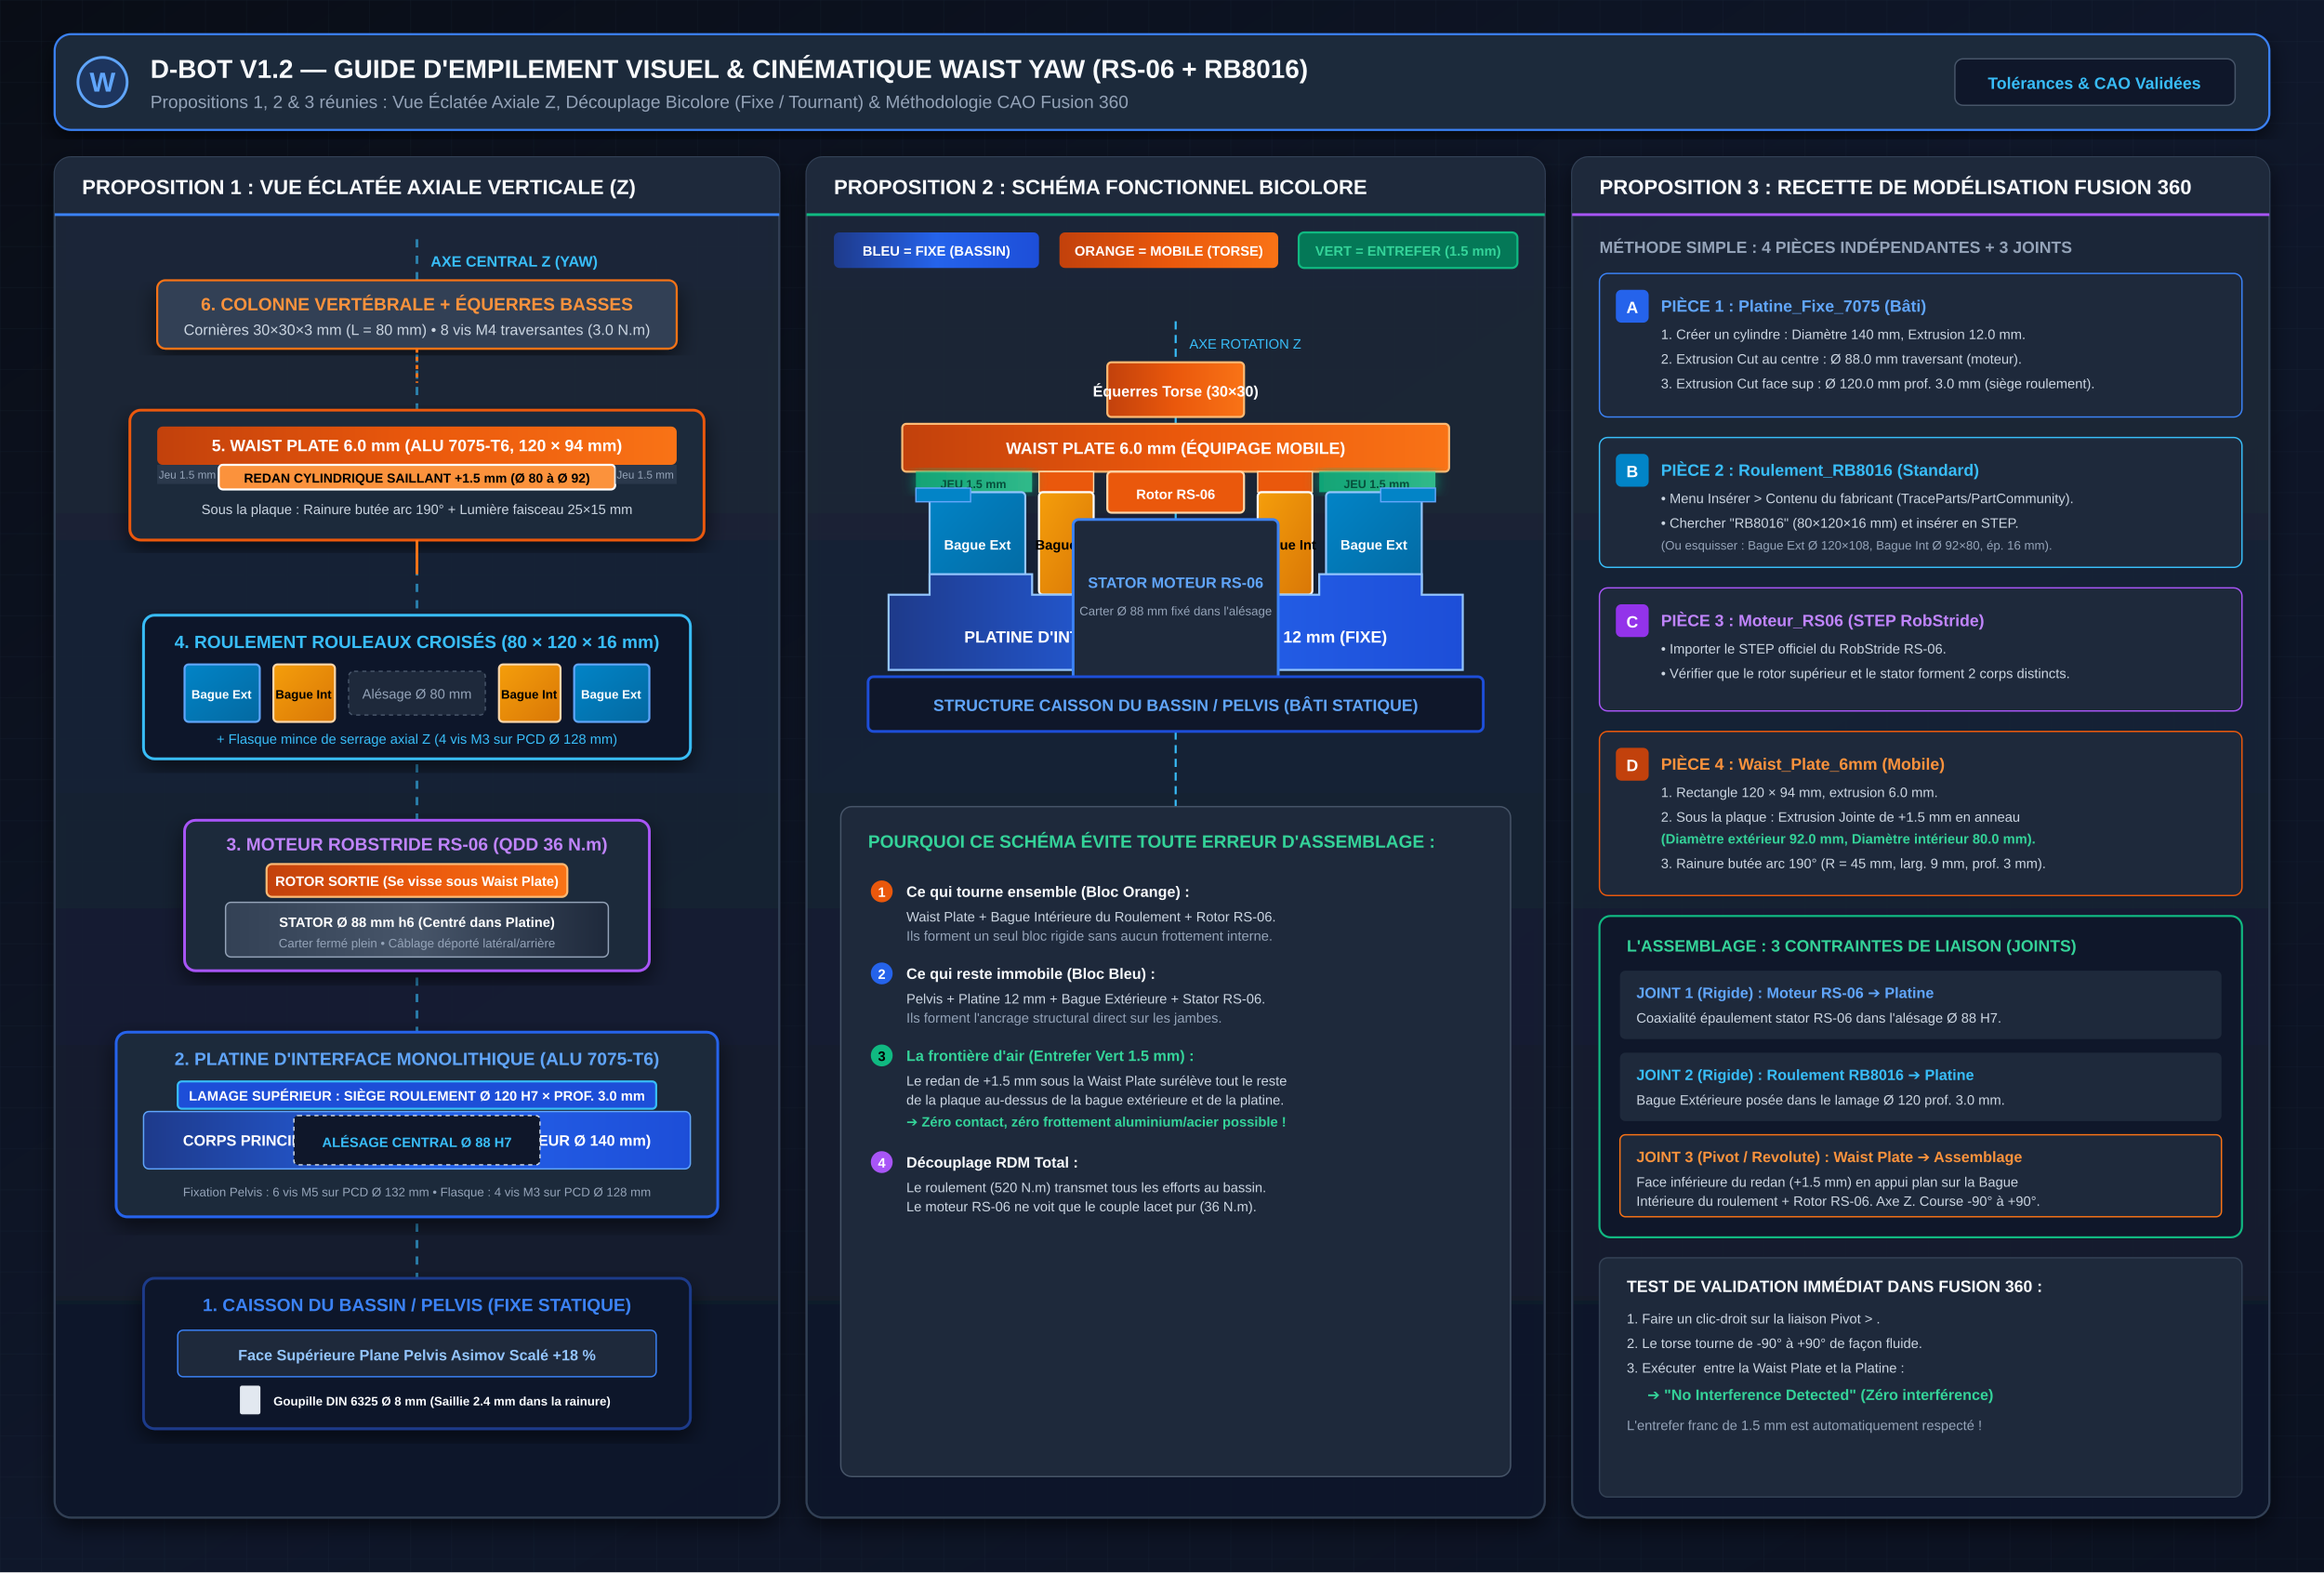
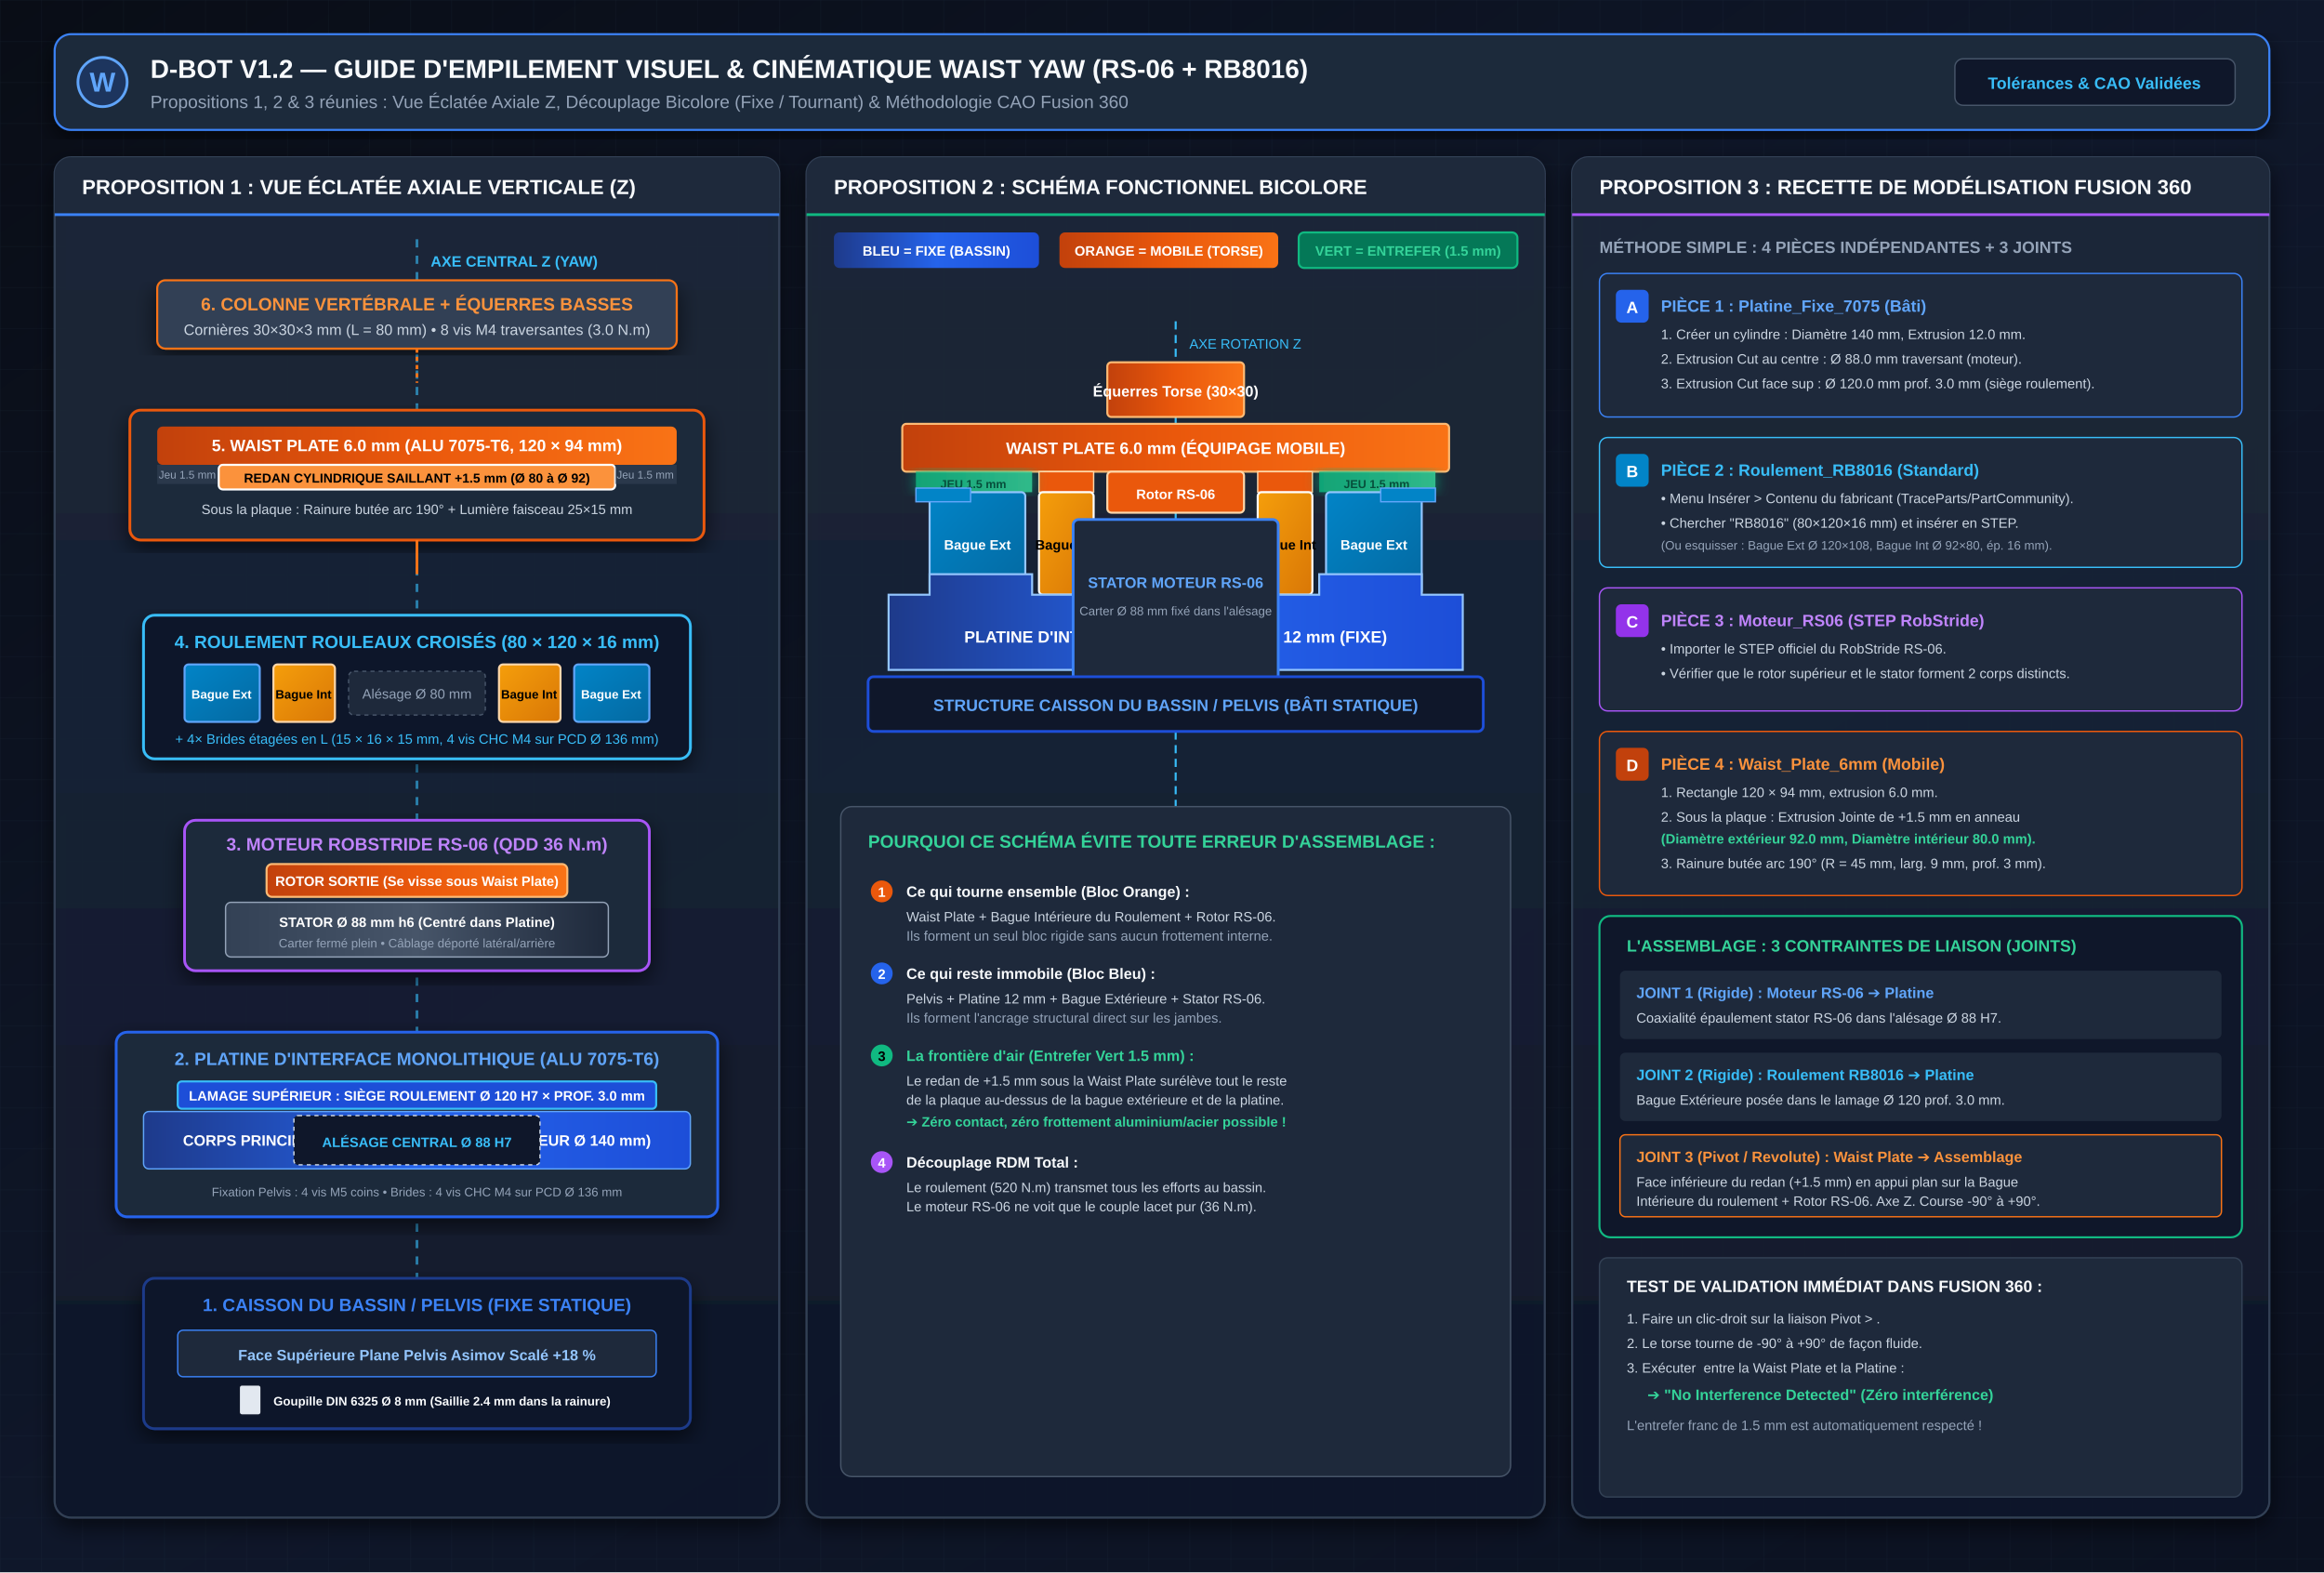
<svg xmlns="http://www.w3.org/2000/svg" viewBox="0 0 1700 1150" width="100%" height="100%">
  <defs>
    <linearGradient id="bgGradient" x1="0%" y1="0%" x2="100%" y2="100%">
      <stop offset="0%" stop-color="#090d16" />
      <stop offset="50%" stop-color="#0f172a" />
      <stop offset="100%" stop-color="#0b1120" />
    </linearGradient>
    <linearGradient id="panelGrad" x1="0%" y1="0%" x2="0%" y2="100%">
      <stop offset="0%" stop-color="#1e293b" stop-opacity="0.95" />
      <stop offset="100%" stop-color="#0f172a" stop-opacity="0.95" />
    </linearGradient>
    <linearGradient id="fixedGrad" x1="0%" y1="0%" x2="100%" y2="0%">
      <stop offset="0%" stop-color="#1e3a8a" />
      <stop offset="50%" stop-color="#2563eb" />
      <stop offset="100%" stop-color="#1d4ed8" />
    </linearGradient>
    <linearGradient id="fixedRingGrad" x1="0%" y1="0%" x2="100%" y2="100%">
      <stop offset="0%" stop-color="#0284c7" />
      <stop offset="100%" stop-color="#0369a1" />
    </linearGradient>
    <linearGradient id="movingGrad" x1="0%" y1="0%" x2="100%" y2="0%">
      <stop offset="0%" stop-color="#c2410c" />
      <stop offset="50%" stop-color="#ea580c" />
      <stop offset="100%" stop-color="#f97316" />
    </linearGradient>
    <linearGradient id="movingRingGrad" x1="0%" y1="0%" x2="100%" y2="100%">
      <stop offset="0%" stop-color="#f59e0b" />
      <stop offset="100%" stop-color="#d97706" />
    </linearGradient>
    <linearGradient id="airGapGrad" x1="0%" y1="0%" x2="100%" y2="0%">
      <stop offset="0%" stop-color="#10b981" />
      <stop offset="100%" stop-color="#34d399" />
    </linearGradient>
    <linearGradient id="motorBodyGrad" x1="0%" y1="0%" x2="100%" y2="0%">
      <stop offset="0%" stop-color="#334155" />
      <stop offset="50%" stop-color="#475569" />
      <stop offset="100%" stop-color="#1e293b" />
    </linearGradient>
    <filter id="shadow" x="-10%" y="-10%" width="120%" height="120%">
      <feDropShadow dx="0" dy="6" stdDeviation="8" flood-color="#000000" flood-opacity="0.6" />
    </filter>
    <filter id="glowGreen" x="-20%" y="-20%" width="140%" height="140%">
      <feDropShadow dx="0" dy="0" stdDeviation="5" flood-color="#10b981" flood-opacity="0.8" />
    </filter>
    <filter id="glowCyan" x="-20%" y="-20%" width="140%" height="140%">
      <feDropShadow dx="0" dy="0" stdDeviation="5" flood-color="#38bdf8" flood-opacity="0.6" />
    </filter>
    <pattern id="gridPattern" width="30" height="30" patternUnits="userSpaceOnUse">
      <path d="M 30 0 L 0 0 0 30" fill="none" stroke="#334155" stroke-width="0.5" stroke-opacity="0.25" />
    </pattern>
  </defs>
  <rect width="1700" height="1150" fill="url(#bgGradient)" />
  <rect width="1700" height="1150" fill="url(#gridPattern)" />
  <g transform="translate(40, 25)">
    <rect width="1620" height="70" rx="12" fill="#1e293b" stroke="#3b82f6" stroke-width="1.5" filter="url(#shadow)" />
    <circle cx="35" cy="35" r="18" fill="#2563eb" fill-opacity="0.2" stroke="#60a5fa" stroke-width="2" />
    <text x="35" y="42" font-family="Arial, sans-serif" font-size="20" font-weight="bold" fill="#60a5fa" text-anchor="middle">W</text>
    <text x="70" y="32" font-family="Arial, sans-serif" font-size="19" font-weight="bold" fill="#f8fafc">
      D-BOT V1.2 — GUIDE D'EMPILEMENT VISUEL &amp; CINÉMATIQUE WAIST YAW (RS-06 + RB8016)
    </text>
    <text x="70" y="54" font-family="Arial, sans-serif" font-size="13" fill="#94a3b8">
      Propositions 1, 2 &amp; 3 réunies : Vue Éclatée Axiale Z, Découplage Bicolore (Fixe / Tournant) &amp; Méthodologie CAO Fusion 360
    </text>
    <rect x="1390" y="18" width="205" height="34" rx="6" fill="#0f172a" stroke="#475569" stroke-width="1" />
    <text x="1492" y="40" font-family="Arial, sans-serif" font-size="12" font-weight="bold" fill="#38bdf8" text-anchor="middle">
      Tolérances &amp; CAO Validées
    </text>
  </g>
  <g transform="translate(40, 115)">
    <rect width="530" height="995" rx="12" fill="url(#panelGrad)" stroke="#334155" stroke-width="1.5" filter="url(#shadow)" />
    <rect width="530" height="42" rx="12" fill="#1e293b" />
    <rect y="30" width="530" height="12" fill="#1e293b" />
    <line x1="0" y1="42" x2="530" y2="42" stroke="#3b82f6" stroke-width="2" />
    <text x="20" y="27" font-family="Arial, sans-serif" font-size="15" font-weight="bold" fill="#f8fafc">
      PROPOSITION 1 : VUE ÉCLATÉE AXIALE VERTICALE (Z)
    </text>
    <line x1="265" y1="60" x2="265" y2="930" stroke="#38bdf8" stroke-width="2" stroke-dasharray="6,6" stroke-opacity="0.6" />
    <text x="275" y="80" font-family="Arial, sans-serif" font-size="11" font-weight="bold" fill="#38bdf8">AXE CENTRAL Z (YAW)</text>
    <g transform="translate(75, 90)">
      <rect width="380" height="50" rx="6" fill="#334155" stroke="#f97316" stroke-width="1.5" filter="url(#shadow)" />
      <text x="190" y="22" font-family="Arial, sans-serif" font-size="13" font-weight="bold" fill="#fb923c" text-anchor="middle">
        6. COLONNE VERTÉBRALE + ÉQUERRES BASSES
      </text>
      <text x="190" y="40" font-family="Arial, sans-serif" font-size="11" fill="#cbd5e1" text-anchor="middle">
        Cornières 30×30×3 mm (L = 80 mm) • 8 vis M4 traversantes (3.0 N.m)
      </text>
      <path d="M 190 50 L 190 75" stroke="#f97316" stroke-width="2" stroke-dasharray="3,3" marker-end="url(#arrowDown)" />
    </g>
    <g transform="translate(55, 185)">
      <rect width="420" height="95" rx="8" fill="#1e293b" stroke="#ea580c" stroke-width="2" filter="url(#shadow)" />
      <rect x="20" y="12" width="380" height="28" rx="4" fill="url(#movingGrad)" />
      <text x="210" y="30" font-family="Arial, sans-serif" font-size="12" font-weight="bold" fill="#ffffff" text-anchor="middle">
        5. WAIST PLATE 6.0 mm (ALU 7075-T6, 120 × 94 mm)
      </text>
      <g transform="translate(20, 40)">
        <rect x="0" y="0" width="45" height="14" fill="#334155" opacity="0.6" />
        <text x="22" y="10" font-family="Arial, sans-serif" font-size="8" fill="#94a3b8" text-anchor="middle">Jeu 1.5 mm</text>
        <rect x="45" y="0" width="290" height="18" rx="3" fill="#fb923c" stroke="#ffffff" stroke-width="1.5" />
        <text x="190" y="13" font-family="Arial, sans-serif" font-size="9.5" font-weight="bold" fill="#000000" text-anchor="middle">
          REDAN CYLINDRIQUE SAILLANT +1.5 mm (Ø 80 à Ø 92)
        </text>
        <rect x="335" y="0" width="45" height="14" fill="#334155" opacity="0.6" />
        <text x="357" y="10" font-family="Arial, sans-serif" font-size="8" fill="#94a3b8" text-anchor="middle">Jeu 1.5 mm</text>
        <text x="190" y="36" font-family="Arial, sans-serif" font-size="10" fill="#cbd5e1" text-anchor="middle">
          Sous la plaque : Rainure butée arc 190° + Lumière faisceau 25×15 mm
        </text>
      </g>
      <line x1="210" y1="95" x2="210" y2="120" stroke="#f97316" stroke-width="2" />
    </g>
    <g transform="translate(65, 335)">
      <rect width="400" height="105" rx="8" fill="#0f172a" stroke="#38bdf8" stroke-width="2" filter="url(#shadow)" />
      <text x="200" y="24" font-family="Arial, sans-serif" font-size="13" font-weight="bold" fill="#38bdf8" text-anchor="middle">
        4. ROULEMENT ROULEAUX CROISÉS (80 × 120 × 16 mm)
      </text>
      <g transform="translate(30, 36)">
        <rect x="0" y="0" width="55" height="42" rx="3" fill="url(#fixedRingGrad)" stroke="#60a5fa" stroke-width="1.5" />
        <text x="27" y="25" font-family="Arial, sans-serif" font-size="9" font-weight="bold" fill="#ffffff" text-anchor="middle">Bague Ext</text>
        <rect x="65" y="0" width="45" height="42" rx="3" fill="url(#movingRingGrad)" stroke="#fed7aa" stroke-width="1.5" />
        <text x="87" y="25" font-family="Arial, sans-serif" font-size="9" font-weight="bold" fill="#000000" text-anchor="middle">Bague Int</text>
        <rect x="120" y="5" width="100" height="32" rx="4" fill="#1e293b" stroke="#475569" stroke-dasharray="3,3" />
        <text x="170" y="25" font-family="Arial, sans-serif" font-size="10" fill="#94a3b8" text-anchor="middle">Alésage Ø 80 mm</text>
        <rect x="230" y="0" width="45" height="42" rx="3" fill="url(#movingRingGrad)" stroke="#fed7aa" stroke-width="1.5" />
        <text x="252" y="25" font-family="Arial, sans-serif" font-size="9" font-weight="bold" fill="#000000" text-anchor="middle">Bague Int</text>
        <rect x="285" y="0" width="55" height="42" rx="3" fill="url(#fixedRingGrad)" stroke="#60a5fa" stroke-width="1.5" />
        <text x="312" y="25" font-family="Arial, sans-serif" font-size="9" font-weight="bold" fill="#ffffff" text-anchor="middle">Bague Ext</text>
      </g>
      <text x="200" y="94" font-family="Arial, sans-serif" font-size="10" fill="#38bdf8" text-anchor="middle">
-         + Flasque mince de serrage axial Z (4 vis M3 sur PCD Ø 128 mm)
+         + 4× Brides étagées en L (15 × 16 × 15 mm, 4 vis CHC M4 sur PCD Ø 136 mm)
      </text>
    </g>
    <g transform="translate(95, 485)">
      <rect width="340" height="110" rx="8" fill="#1e293b" stroke="#a855f7" stroke-width="2" filter="url(#shadow)" />
      <text x="170" y="22" font-family="Arial, sans-serif" font-size="13" font-weight="bold" fill="#c084fc" text-anchor="middle">
        3. MOTEUR ROBSTRIDE RS-06 (QDD 36 N.m)
      </text>
      <rect x="60" y="32" width="220" height="24" rx="4" fill="url(#movingGrad)" stroke="#fdba74" stroke-width="1.5" />
      <text x="170" y="48" font-family="Arial, sans-serif" font-size="10" font-weight="bold" fill="#ffffff" text-anchor="middle">
        ROTOR SORTIE (Se visse sous Waist Plate)
      </text>
      <rect x="30" y="60" width="280" height="40" rx="4" fill="url(#motorBodyGrad)" stroke="#94a3b8" stroke-width="1" />
      <text x="170" y="78" font-family="Arial, sans-serif" font-size="10" font-weight="bold" fill="#ffffff" text-anchor="middle">
        STATOR Ø 88 mm h6 (Centré dans Platine)
      </text>
      <text x="170" y="93" font-family="Arial, sans-serif" font-size="9" fill="#94a3b8" text-anchor="middle">
        Carter fermé plein • Câblage déporté latéral/arrière
      </text>
    </g>
    <g transform="translate(45, 640)">
      <rect width="440" height="135" rx="8" fill="#1e293b" stroke="#2563eb" stroke-width="2" filter="url(#shadow)" />
      <text x="220" y="24" font-family="Arial, sans-serif" font-size="13" font-weight="bold" fill="#60a5fa" text-anchor="middle">
        2. PLATINE D'INTERFACE MONOLITHIQUE (ALU 7075-T6)
      </text>
      <g transform="translate(20, 36)">
        <rect x="25" y="0" width="350" height="20" rx="3" fill="#1d4ed8" stroke="#38bdf8" stroke-width="1.5" />
        <text x="200" y="14" font-family="Arial, sans-serif" font-size="10" font-weight="bold" fill="#ffffff" text-anchor="middle">
          LAMAGE SUPÉRIEUR : SIÈGE ROULEMENT Ø 120 H7 × PROF. 3.0 mm
        </text>
        <rect x="0" y="22" width="400" height="42" rx="4" fill="url(#fixedGrad)" stroke="#60a5fa" stroke-width="1" />
        <text x="200" y="47" font-family="Arial, sans-serif" font-size="11" font-weight="bold" fill="#ffffff" text-anchor="middle">
          CORPS PRINCIPAL ÉPAISSEUR 12.0 mm (EXTÉRIEUR Ø 140 mm)
        </text>
        <rect x="110" y="25" width="180" height="36" fill="#0f172a" rx="3" stroke="#cbd5e1" stroke-dasharray="3,3" />
        <text x="200" y="48" font-family="Arial, sans-serif" font-size="10" font-weight="bold" fill="#38bdf8" text-anchor="middle">
          ALÉSAGE CENTRAL Ø 88 H7
        </text>
        <text x="200" y="84" font-family="Arial, sans-serif" font-size="9" fill="#94a3b8" text-anchor="middle">
-           Fixation Pelvis : 6 vis M5 sur PCD Ø 132 mm • Flasque : 4 vis M3 sur PCD Ø 128 mm
+           Fixation Pelvis : 4 vis M5 coins • Brides : 4 vis CHC M4 sur PCD Ø 136 mm
        </text>
      </g>
    </g>
    <g transform="translate(65, 820)">
      <rect width="400" height="110" rx="8" fill="#0f172a" stroke="#1e3a8a" stroke-width="2" filter="url(#shadow)" />
      <text x="200" y="24" font-family="Arial, sans-serif" font-size="13" font-weight="bold" fill="#3b82f6" text-anchor="middle">
        1. CAISSON DU BASSIN / PELVIS (FIXE STATIQUE)
      </text>
      <rect x="25" y="38" width="350" height="34" rx="4" fill="#1e293b" stroke="#3b82f6" stroke-width="1" />
      <text x="200" y="60" font-family="Arial, sans-serif" font-size="11" font-weight="bold" fill="#93c5fd" text-anchor="middle">
        Face Supérieure Plane Pelvis Asimov Scalé +18 %
      </text>
      <g transform="translate(70, 78)">
        <rect x="0" y="0" width="16" height="22" rx="2" fill="#e2e8f0" stroke="#0f172a" stroke-width="1" />
        <text x="25" y="15" font-family="Arial, sans-serif" font-size="9" font-weight="bold" fill="#f8fafc">
          Goupille DIN 6325 Ø 8 mm (Saillie 2.4 mm dans la rainure)
        </text>
      </g>
    </g>
  </g>
  <g transform="translate(590, 115)">
    <rect width="540" height="995" rx="12" fill="url(#panelGrad)" stroke="#334155" stroke-width="1.5" filter="url(#shadow)" />
    <rect width="540" height="42" rx="12" fill="#1e293b" />
    <rect y="30" width="540" height="12" fill="#1e293b" />
    <line x1="0" y1="42" x2="540" y2="42" stroke="#10b981" stroke-width="2" />
    <text x="20" y="27" font-family="Arial, sans-serif" font-size="15" font-weight="bold" fill="#f8fafc">
      PROPOSITION 2 : SCHÉMA FONCTIONNEL BICOLORE
    </text>
    <g transform="translate(20, 55)">
      <rect x="0" y="0" width="150" height="26" rx="4" fill="url(#fixedGrad)" />
      <text x="75" y="17" font-family="Arial, sans-serif" font-size="10" font-weight="bold" fill="#ffffff" text-anchor="middle">
        BLEU = FIXE (BASSIN)
      </text>
      <rect x="165" y="0" width="160" height="26" rx="4" fill="url(#movingGrad)" />
      <text x="245" y="17" font-family="Arial, sans-serif" font-size="10" font-weight="bold" fill="#ffffff" text-anchor="middle">
        ORANGE = MOBILE (TORSE)
      </text>
      <rect x="340" y="0" width="160" height="26" rx="4" fill="#047857" stroke="#10b981" stroke-width="1.5" />
      <text x="420" y="17" font-family="Arial, sans-serif" font-size="10" font-weight="bold" fill="#34d399" text-anchor="middle">
        VERT = ENTREFER (1.5 mm)
      </text>
    </g>
    <g transform="translate(45, 120)">
      <line x1="225" y1="0" x2="225" y2="580" stroke="#38bdf8" stroke-width="1.5" stroke-dasharray="6,4" />
      <text x="235" y="20" font-family="Arial, sans-serif" font-size="10" fill="#38bdf8">AXE ROTATION Z</text>
      <rect x="175" y="30" width="100" height="40" rx="3" fill="url(#movingGrad)" stroke="#fdba74" stroke-width="1.5" />
      <text x="225" y="55" font-family="Arial, sans-serif" font-size="11" font-weight="bold" fill="#ffffff" text-anchor="middle">
        Équerres Torse (30×30)
      </text>
      <rect x="25" y="75" width="400" height="35" rx="3" fill="url(#movingGrad)" stroke="#fdba74" stroke-width="1.5" />
      <text x="225" y="97" font-family="Arial, sans-serif" font-size="12" font-weight="bold" fill="#ffffff" text-anchor="middle">
        WAIST PLATE 6.0 mm (ÉQUIPAGE MOBILE)
      </text>
      <rect x="125" y="110" width="40" height="15" fill="#ea580c" stroke="#fed7aa" stroke-width="1" />
      <rect x="285" y="110" width="40" height="15" fill="#ea580c" stroke="#fed7aa" stroke-width="1" />
      <rect x="125" y="125" width="40" height="75" rx="3" fill="url(#movingRingGrad)" stroke="#ffffff" stroke-width="1.5" />
      <text x="145" y="167" font-family="Arial, sans-serif" font-size="10" font-weight="bold" fill="#000000" text-anchor="middle">Bague Int</text>
      <rect x="285" y="125" width="40" height="75" rx="3" fill="url(#movingRingGrad)" stroke="#ffffff" stroke-width="1.5" />
      <text x="305" y="167" font-family="Arial, sans-serif" font-size="10" font-weight="bold" fill="#000000" text-anchor="middle">Bague Int</text>
      <rect x="175" y="110" width="100" height="30" rx="3" fill="#ea580c" stroke="#fed7aa" stroke-width="1.5" />
      <text x="225" y="130" font-family="Arial, sans-serif" font-size="10" font-weight="bold" fill="#ffffff" text-anchor="middle">
        Rotor RS-06
      </text>
      <rect x="35" y="110" width="85" height="15" fill="url(#airGapGrad)" filter="url(#glowGreen)" opacity="0.85" />
      <text x="77" y="122" font-family="Arial, sans-serif" font-size="8.5" font-weight="bold" fill="#064e3b" text-anchor="middle">JEU 1.5 mm</text>
      <rect x="330" y="110" width="85" height="15" fill="url(#airGapGrad)" filter="url(#glowGreen)" opacity="0.85" />
      <text x="372" y="122" font-family="Arial, sans-serif" font-size="8.5" font-weight="bold" fill="#064e3b" text-anchor="middle">JEU 1.5 mm</text>
      <rect x="45" y="125" width="70" height="75" rx="3" fill="url(#fixedRingGrad)" stroke="#93c5fd" stroke-width="1.5" />
      <text x="80" y="167" font-family="Arial, sans-serif" font-size="10" font-weight="bold" fill="#ffffff" text-anchor="middle">Bague Ext</text>
      <rect x="335" y="125" width="70" height="75" rx="3" fill="url(#fixedRingGrad)" stroke="#93c5fd" stroke-width="1.5" />
      <text x="370" y="167" font-family="Arial, sans-serif" font-size="10" font-weight="bold" fill="#ffffff" text-anchor="middle">Bague Ext</text>
      <rect x="35" y="122" width="40" height="10" fill="#0284c7" stroke="#60a5fa" stroke-width="1" />
      <rect x="375" y="122" width="40" height="10" fill="#0284c7" stroke="#60a5fa" stroke-width="1" />
      <path d="M 15 200 L 45 200 L 45 185 L 120 185 L 120 200 L 330 200 L 330 185 L 405 185 L 405 200 L 435 200 L 435 255 L 15 255 Z" fill="url(#fixedGrad)" stroke="#93c5fd" stroke-width="1.5" />
      <text x="225" y="235" font-family="Arial, sans-serif" font-size="12" font-weight="bold" fill="#ffffff" text-anchor="middle">
        PLATINE D'INTERFACE MONOLITHIQUE 12 mm (FIXE)
      </text>
      <rect x="150" y="145" width="150" height="130" rx="4" fill="#1e293b" stroke="#3b82f6" stroke-width="2" />
      <text x="225" y="195" font-family="Arial, sans-serif" font-size="11" font-weight="bold" fill="#60a5fa" text-anchor="middle">
        STATOR MOTEUR RS-06
      </text>
      <text x="225" y="215" font-family="Arial, sans-serif" font-size="9" fill="#94a3b8" text-anchor="middle">
        Carter Ø 88 mm fixé dans l'alésage
      </text>
      <rect x="0" y="260" width="450" height="40" rx="4" fill="#0f172a" stroke="#1d4ed8" stroke-width="2" />
      <text x="225" y="285" font-family="Arial, sans-serif" font-size="12" font-weight="bold" fill="#60a5fa" text-anchor="middle">
        STRUCTURE CAISSON DU BASSIN / PELVIS (BÂTI STATIQUE)
      </text>
    </g>
    <g transform="translate(25, 475)">
      <rect width="490" height="490" rx="8" fill="#1e293b" stroke="#475569" stroke-width="1" />
      <text x="20" y="30" font-family="Arial, sans-serif" font-size="13" font-weight="bold" fill="#34d399">
        POURQUOI CE SCHÉMA ÉVITE TOUTE ERREUR D'ASSEMBLAGE :
      </text>
      <g transform="translate(20, 50)">
        <circle cx="10" cy="12" r="8" fill="#ea580c" />
        <text x="10" y="16" font-family="Arial, sans-serif" font-size="10" font-weight="bold" fill="#ffffff" text-anchor="middle">1</text>
        <text x="28" y="16" font-family="Arial, sans-serif" font-size="11" font-weight="bold" fill="#f8fafc">
          Ce qui tourne ensemble (Bloc Orange) :
        </text>
        <text x="28" y="34" font-family="Arial, sans-serif" font-size="10" fill="#cbd5e1">
          Waist Plate + Bague Intérieure du Roulement + Rotor RS-06.
        </text>
        <text x="28" y="48" font-family="Arial, sans-serif" font-size="10" fill="#94a3b8">
          Ils forment un seul bloc rigide sans aucun frottement interne.
        </text>
        <circle cx="10" cy="72" r="8" fill="#2563eb" />
        <text x="10" y="76" font-family="Arial, sans-serif" font-size="10" font-weight="bold" fill="#ffffff" text-anchor="middle">2</text>
        <text x="28" y="76" font-family="Arial, sans-serif" font-size="11" font-weight="bold" fill="#f8fafc">
          Ce qui reste immobile (Bloc Bleu) :
        </text>
        <text x="28" y="94" font-family="Arial, sans-serif" font-size="10" fill="#cbd5e1">
          Pelvis + Platine 12 mm + Bague Extérieure + Stator RS-06.
        </text>
        <text x="28" y="108" font-family="Arial, sans-serif" font-size="10" fill="#94a3b8">
          Ils forment l'ancrage structural direct sur les jambes.
        </text>
        <circle cx="10" cy="132" r="8" fill="#10b981" />
        <text x="10" y="136" font-family="Arial, sans-serif" font-size="10" font-weight="bold" fill="#000000" text-anchor="middle">3</text>
        <text x="28" y="136" font-family="Arial, sans-serif" font-size="11" font-weight="bold" fill="#34d399">
          La frontière d'air (Entrefer Vert 1.5 mm) :
        </text>
        <text x="28" y="154" font-family="Arial, sans-serif" font-size="10" fill="#cbd5e1">
          Le redan de +1.5 mm sous la Waist Plate surélève tout le reste
        </text>
        <text x="28" y="168" font-family="Arial, sans-serif" font-size="10" fill="#cbd5e1">
          de la plaque au-dessus de la bague extérieure et de la platine.
        </text>
        <text x="28" y="184" font-family="Arial, sans-serif" font-size="10" font-weight="bold" fill="#34d399">
          ➔ Zéro contact, zéro frottement aluminium/acier possible !
        </text>
        <circle cx="10" cy="210" r="8" fill="#a855f7" />
        <text x="10" y="214" font-family="Arial, sans-serif" font-size="10" font-weight="bold" fill="#ffffff" text-anchor="middle">4</text>
        <text x="28" y="214" font-family="Arial, sans-serif" font-size="11" font-weight="bold" fill="#f8fafc">
          Découplage RDM Total :
        </text>
        <text x="28" y="232" font-family="Arial, sans-serif" font-size="10" fill="#cbd5e1">
          Le roulement (520 N.m) transmet tous les efforts au bassin.
        </text>
        <text x="28" y="246" font-family="Arial, sans-serif" font-size="10" fill="#cbd5e1">
          Le moteur RS-06 ne voit que le couple lacet pur (36 N.m).
        </text>
      </g>
    </g>
  </g>
  <g transform="translate(1150, 115)">
    <rect width="510" height="995" rx="12" fill="url(#panelGrad)" stroke="#334155" stroke-width="1.5" filter="url(#shadow)" />
    <rect width="510" height="42" rx="12" fill="#1e293b" />
    <rect y="30" width="510" height="12" fill="#1e293b" />
    <line x1="0" y1="42" x2="510" y2="42" stroke="#a855f7" stroke-width="2" />
    <text x="20" y="27" font-family="Arial, sans-serif" font-size="15" font-weight="bold" fill="#f8fafc">
      PROPOSITION 3 : RECETTE DE MODÉLISATION FUSION 360
    </text>
    <text x="20" y="70" font-family="Arial, sans-serif" font-size="12" font-weight="bold" fill="#94a3b8">
      MÉTHODE SIMPLE : 4 PIÈCES INDÉPENDANTES + 3 JOINTS
    </text>
    <g transform="translate(20, 85)">
      <rect width="470" height="105" rx="6" fill="#1e293b" stroke="#3b82f6" stroke-width="1" />
      <rect x="12" y="12" width="24" height="24" rx="4" fill="#2563eb" />
      <text x="24" y="29" font-family="Arial, sans-serif" font-size="12" font-weight="bold" fill="#ffffff" text-anchor="middle">A</text>
      <text x="45" y="28" font-family="Arial, sans-serif" font-size="12" font-weight="bold" fill="#60a5fa">
        PIÈCE 1 : Platine_Fixe_7075 (Bâti)
      </text>
      <text x="45" y="48" font-family="Arial, sans-serif" font-size="10" fill="#cbd5e1">
        1. Créer un cylindre : Diamètre 140 mm, Extrusion 12.0 mm.
      </text>
      <text x="45" y="66" font-family="Arial, sans-serif" font-size="10" fill="#cbd5e1">
        2. Extrusion Cut au centre : Ø 88.0 mm traversant (moteur).
      </text>
      <text x="45" y="84" font-family="Arial, sans-serif" font-size="10" fill="#cbd5e1">
        3. Extrusion Cut face sup : Ø 120.0 mm prof. 3.0 mm (siège roulement).
      </text>
    </g>
    <g transform="translate(20, 205)">
      <rect width="470" height="95" rx="6" fill="#1e293b" stroke="#38bdf8" stroke-width="1" />
      <rect x="12" y="12" width="24" height="24" rx="4" fill="#0284c7" />
      <text x="24" y="29" font-family="Arial, sans-serif" font-size="12" font-weight="bold" fill="#ffffff" text-anchor="middle">B</text>
      <text x="45" y="28" font-family="Arial, sans-serif" font-size="12" font-weight="bold" fill="#38bdf8">
        PIÈCE 2 : Roulement_RB8016 (Standard)
      </text>
      <text x="45" y="48" font-family="Arial, sans-serif" font-size="10" fill="#cbd5e1">
        • Menu Insérer &gt; Contenu du fabricant (TraceParts/PartCommunity).
      </text>
      <text x="45" y="66" font-family="Arial, sans-serif" font-size="10" fill="#cbd5e1">
        • Chercher "RB8016" (80×120×16 mm) et insérer en STEP.
      </text>
      <text x="45" y="82" font-family="Arial, sans-serif" font-size="9" fill="#94a3b8">
        (Ou esquisser : Bague Ext Ø 120×108, Bague Int Ø 92×80, ép. 16 mm).
      </text>
    </g>
    <g transform="translate(20, 315)">
      <rect width="470" height="90" rx="6" fill="#1e293b" stroke="#a855f7" stroke-width="1" />
      <rect x="12" y="12" width="24" height="24" rx="4" fill="#9333ea" />
      <text x="24" y="29" font-family="Arial, sans-serif" font-size="12" font-weight="bold" fill="#ffffff" text-anchor="middle">C</text>
      <text x="45" y="28" font-family="Arial, sans-serif" font-size="12" font-weight="bold" fill="#c084fc">
        PIÈCE 3 : Moteur_RS06 (STEP RobStride)
      </text>
      <text x="45" y="48" font-family="Arial, sans-serif" font-size="10" fill="#cbd5e1">
        • Importer le STEP officiel du RobStride RS-06.
      </text>
      <text x="45" y="66" font-family="Arial, sans-serif" font-size="10" fill="#cbd5e1">
        • Vérifier que le rotor supérieur et le stator forment 2 corps distincts.
      </text>
    </g>
    <g transform="translate(20, 420)">
      <rect width="470" height="120" rx="6" fill="#1e293b" stroke="#ea580c" stroke-width="1" />
      <rect x="12" y="12" width="24" height="24" rx="4" fill="#c2410c" />
      <text x="24" y="29" font-family="Arial, sans-serif" font-size="12" font-weight="bold" fill="#ffffff" text-anchor="middle">D</text>
      <text x="45" y="28" font-family="Arial, sans-serif" font-size="12" font-weight="bold" fill="#fb923c">
        PIÈCE 4 : Waist_Plate_6mm (Mobile)
      </text>
      <text x="45" y="48" font-family="Arial, sans-serif" font-size="10" fill="#cbd5e1">
        1. Rectangle 120 × 94 mm, extrusion 6.0 mm.
      </text>
      <text x="45" y="66" font-family="Arial, sans-serif" font-size="10" fill="#cbd5e1">
        2. Sous la plaque : Extrusion Jointe de +1.5 mm en anneau
      </text>
      <text x="45" y="82" font-family="Arial, sans-serif" font-size="10" font-weight="bold" fill="#34d399">
           (Diamètre extérieur 92.0 mm, Diamètre intérieur 80.0 mm).
      </text>
      <text x="45" y="100" font-family="Arial, sans-serif" font-size="10" fill="#cbd5e1">
        3. Rainure butée arc 190° (R = 45 mm, larg. 9 mm, prof. 3 mm).
      </text>
    </g>
    <g transform="translate(20, 555)">
      <rect width="470" height="235" rx="8" fill="#0f172a" stroke="#10b981" stroke-width="1.5" />
      <text x="20" y="26" font-family="Arial, sans-serif" font-size="12" font-weight="bold" fill="#34d399">
        L'ASSEMBLAGE : 3 CONTRAINTES DE LIAISON (JOINTS)
      </text>
      <g transform="translate(15, 40)">
        <rect width="440" height="50" rx="4" fill="#1e293b" />
        <text x="12" y="20" font-family="Arial, sans-serif" font-size="11" font-weight="bold" fill="#60a5fa">
          JOINT 1 (Rigide) : Moteur RS-06 ➔ Platine
        </text>
        <text x="12" y="38" font-family="Arial, sans-serif" font-size="10" fill="#cbd5e1">
          Coaxialité épaulement stator RS-06 dans l'alésage Ø 88 H7.
        </text>
      </g>
      <g transform="translate(15, 100)">
        <rect width="440" height="50" rx="4" fill="#1e293b" />
        <text x="12" y="20" font-family="Arial, sans-serif" font-size="11" font-weight="bold" fill="#38bdf8">
          JOINT 2 (Rigide) : Roulement RB8016 ➔ Platine
        </text>
        <text x="12" y="38" font-family="Arial, sans-serif" font-size="10" fill="#cbd5e1">
          Bague Extérieure posée dans le lamage Ø 120 prof. 3.0 mm.
        </text>
      </g>
      <g transform="translate(15, 160)">
        <rect width="440" height="60" rx="4" fill="#1e293b" stroke="#f97316" stroke-width="1" />
        <text x="12" y="20" font-family="Arial, sans-serif" font-size="11" font-weight="bold" fill="#fb923c">
          JOINT 3 (Pivot / Revolute) : Waist Plate ➔ Assemblage
        </text>
        <text x="12" y="38" font-family="Arial, sans-serif" font-size="10" fill="#cbd5e1">
          Face inférieure du redan (+1.5 mm) en appui plan sur la Bague
        </text>
        <text x="12" y="52" font-family="Arial, sans-serif" font-size="10" fill="#cbd5e1">
          Intérieure du roulement + Rotor RS-06. Axe Z. Course -90° à +90°.
        </text>
      </g>
    </g>
    <g transform="translate(20, 805)">
      <rect width="470" height="175" rx="6" fill="#1e293b" stroke="#334155" stroke-width="1" />
      <text x="20" y="25" font-family="Arial, sans-serif" font-size="12" font-weight="bold" fill="#f8fafc">
        TEST DE VALIDATION IMMÉDIAT DANS FUSION 360 :
      </text>
      <text x="20" y="48" font-family="Arial, sans-serif" font-size="10" fill="#cbd5e1">
        1. Faire un clic-droit sur la liaison Pivot &gt; <b>Animate Joint</b>.
      </text>
      <text x="20" y="66" font-family="Arial, sans-serif" font-size="10" fill="#cbd5e1">
        2. Le torse tourne de -90° à +90° de façon fluide.
      </text>
      <text x="20" y="84" font-family="Arial, sans-serif" font-size="10" fill="#cbd5e1">
        3. Exécuter <b>Inspect &gt; Interference</b> entre la Waist Plate et la Platine :
      </text>
      <text x="35" y="104" font-family="Arial, sans-serif" font-size="11" font-weight="bold" fill="#34d399">
        ➔ "No Interference Detected" (Zéro interférence)
      </text>
      <text x="20" y="126" font-family="Arial, sans-serif" font-size="10" fill="#94a3b8">
        L'entrefer franc de 1.5 mm est automatiquement respecté !
      </text>
    </g>
  </g>
</svg>
